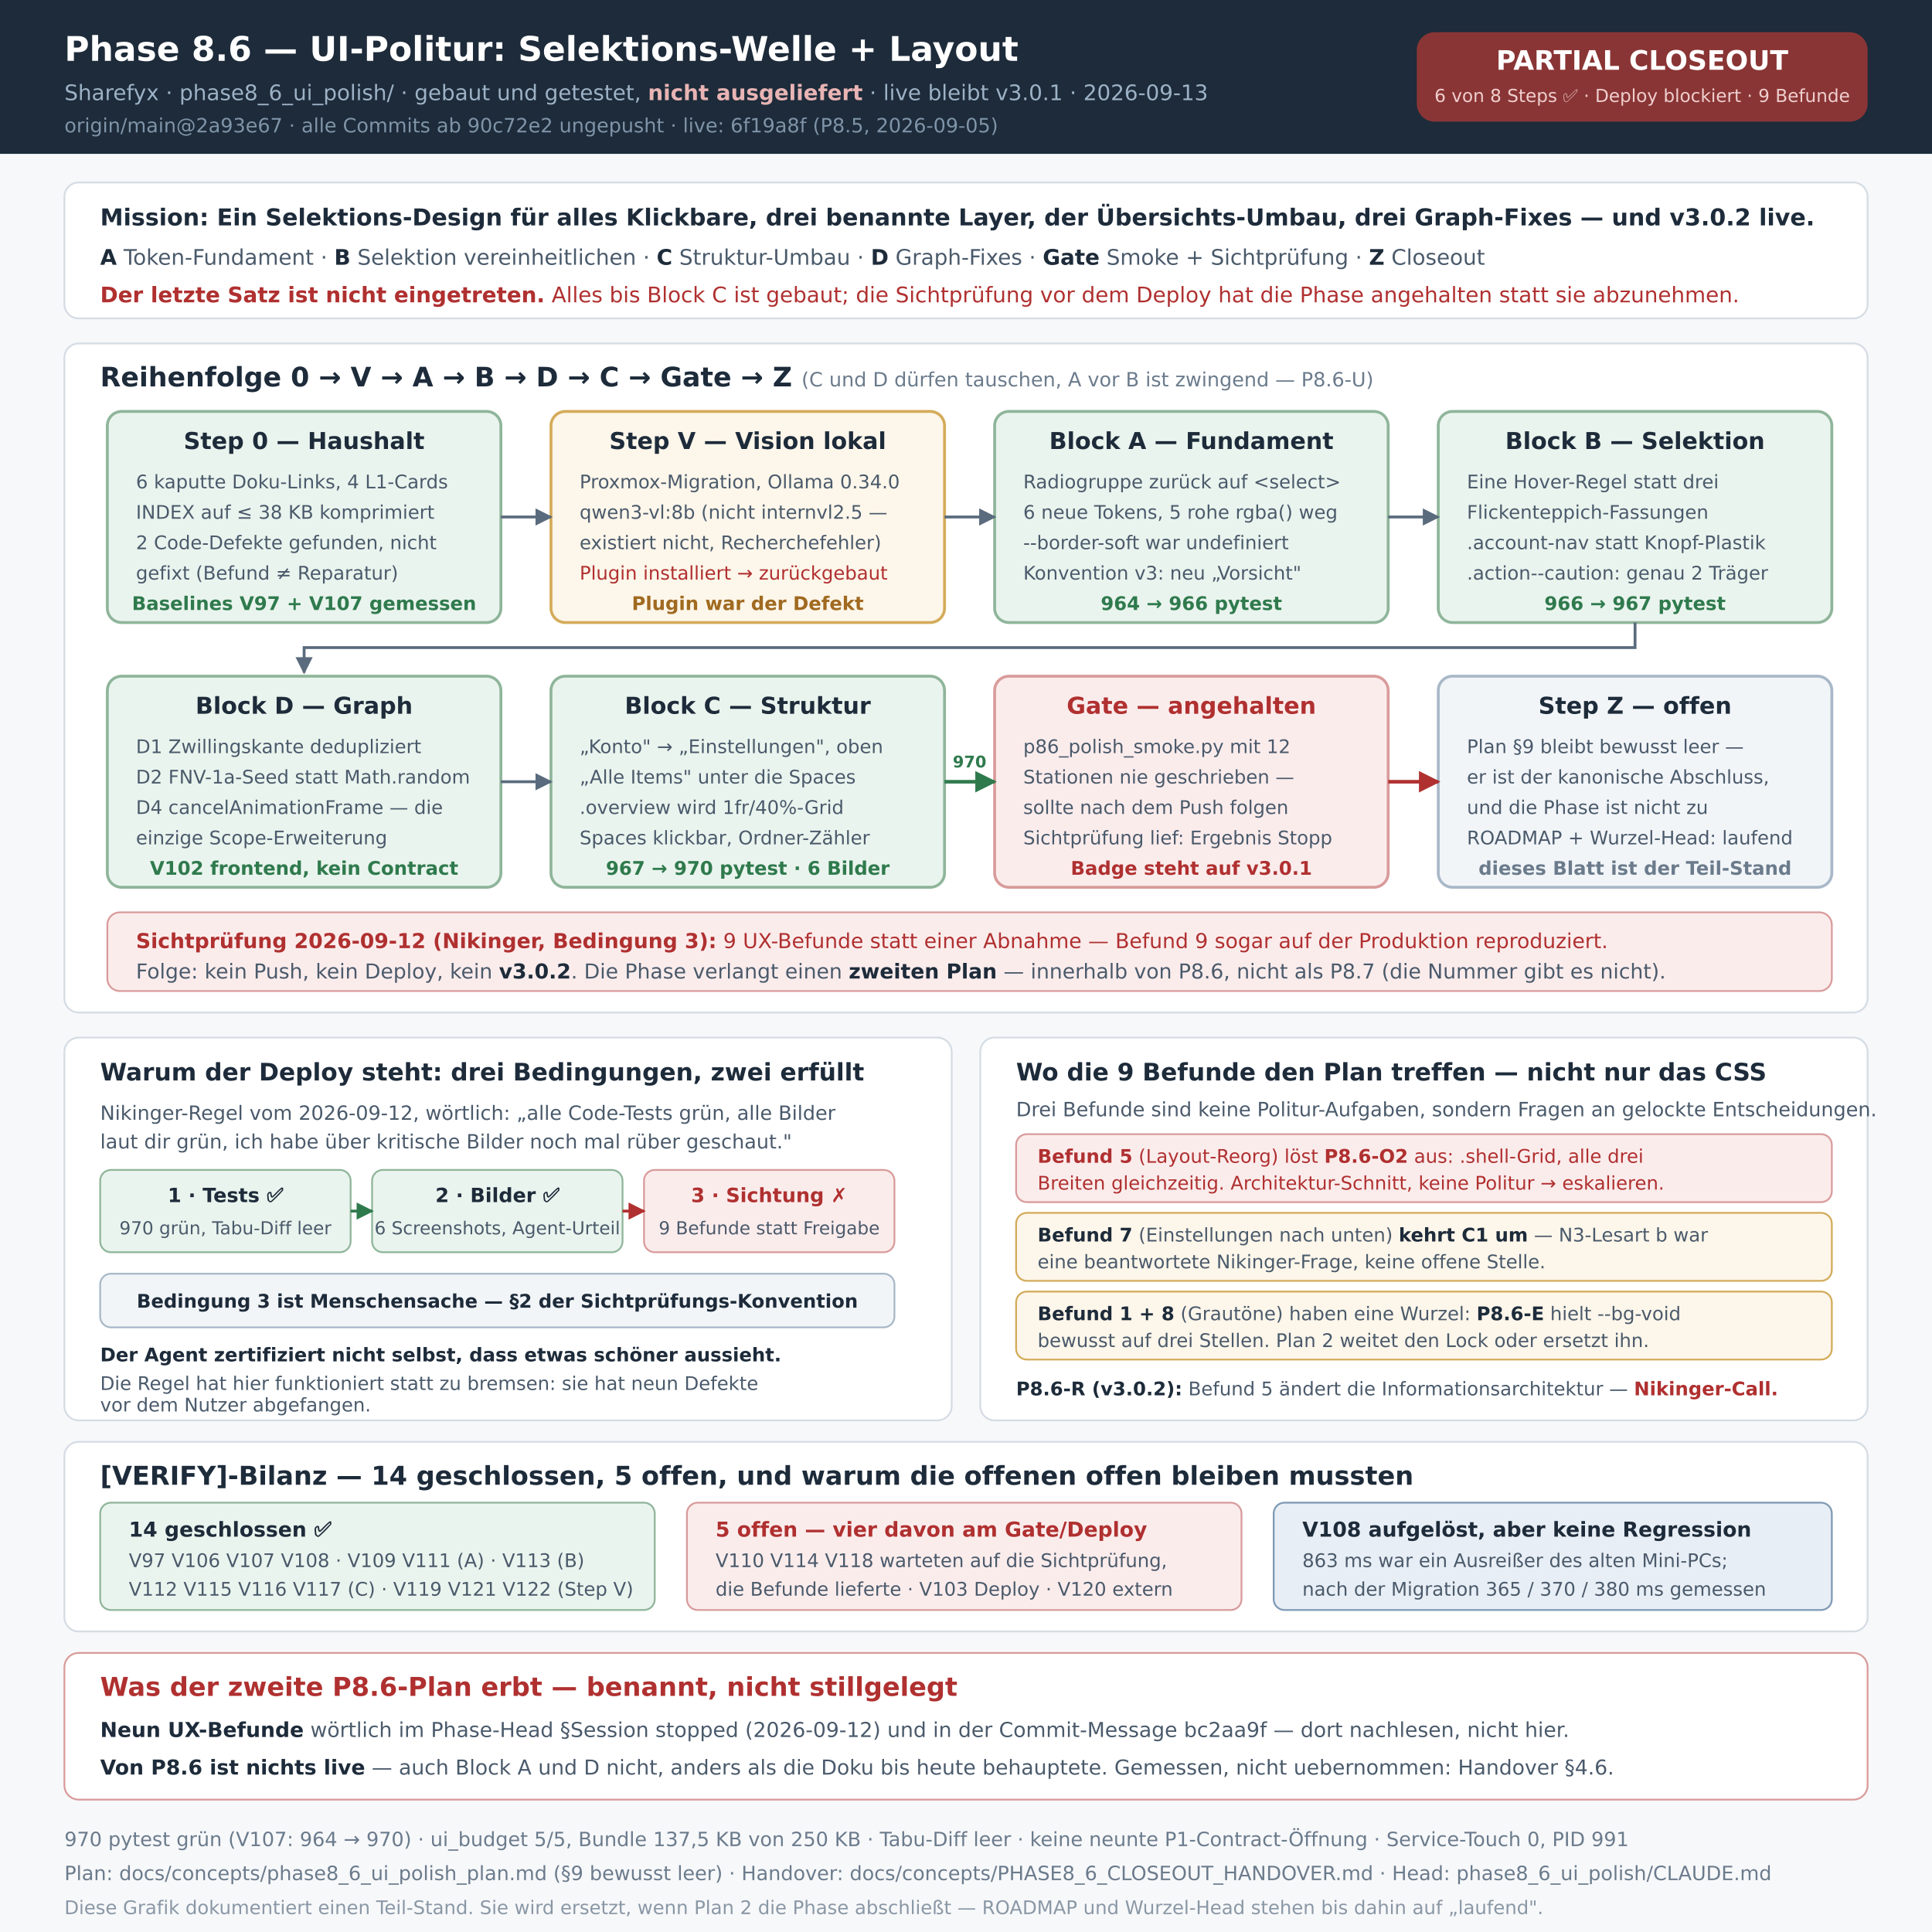
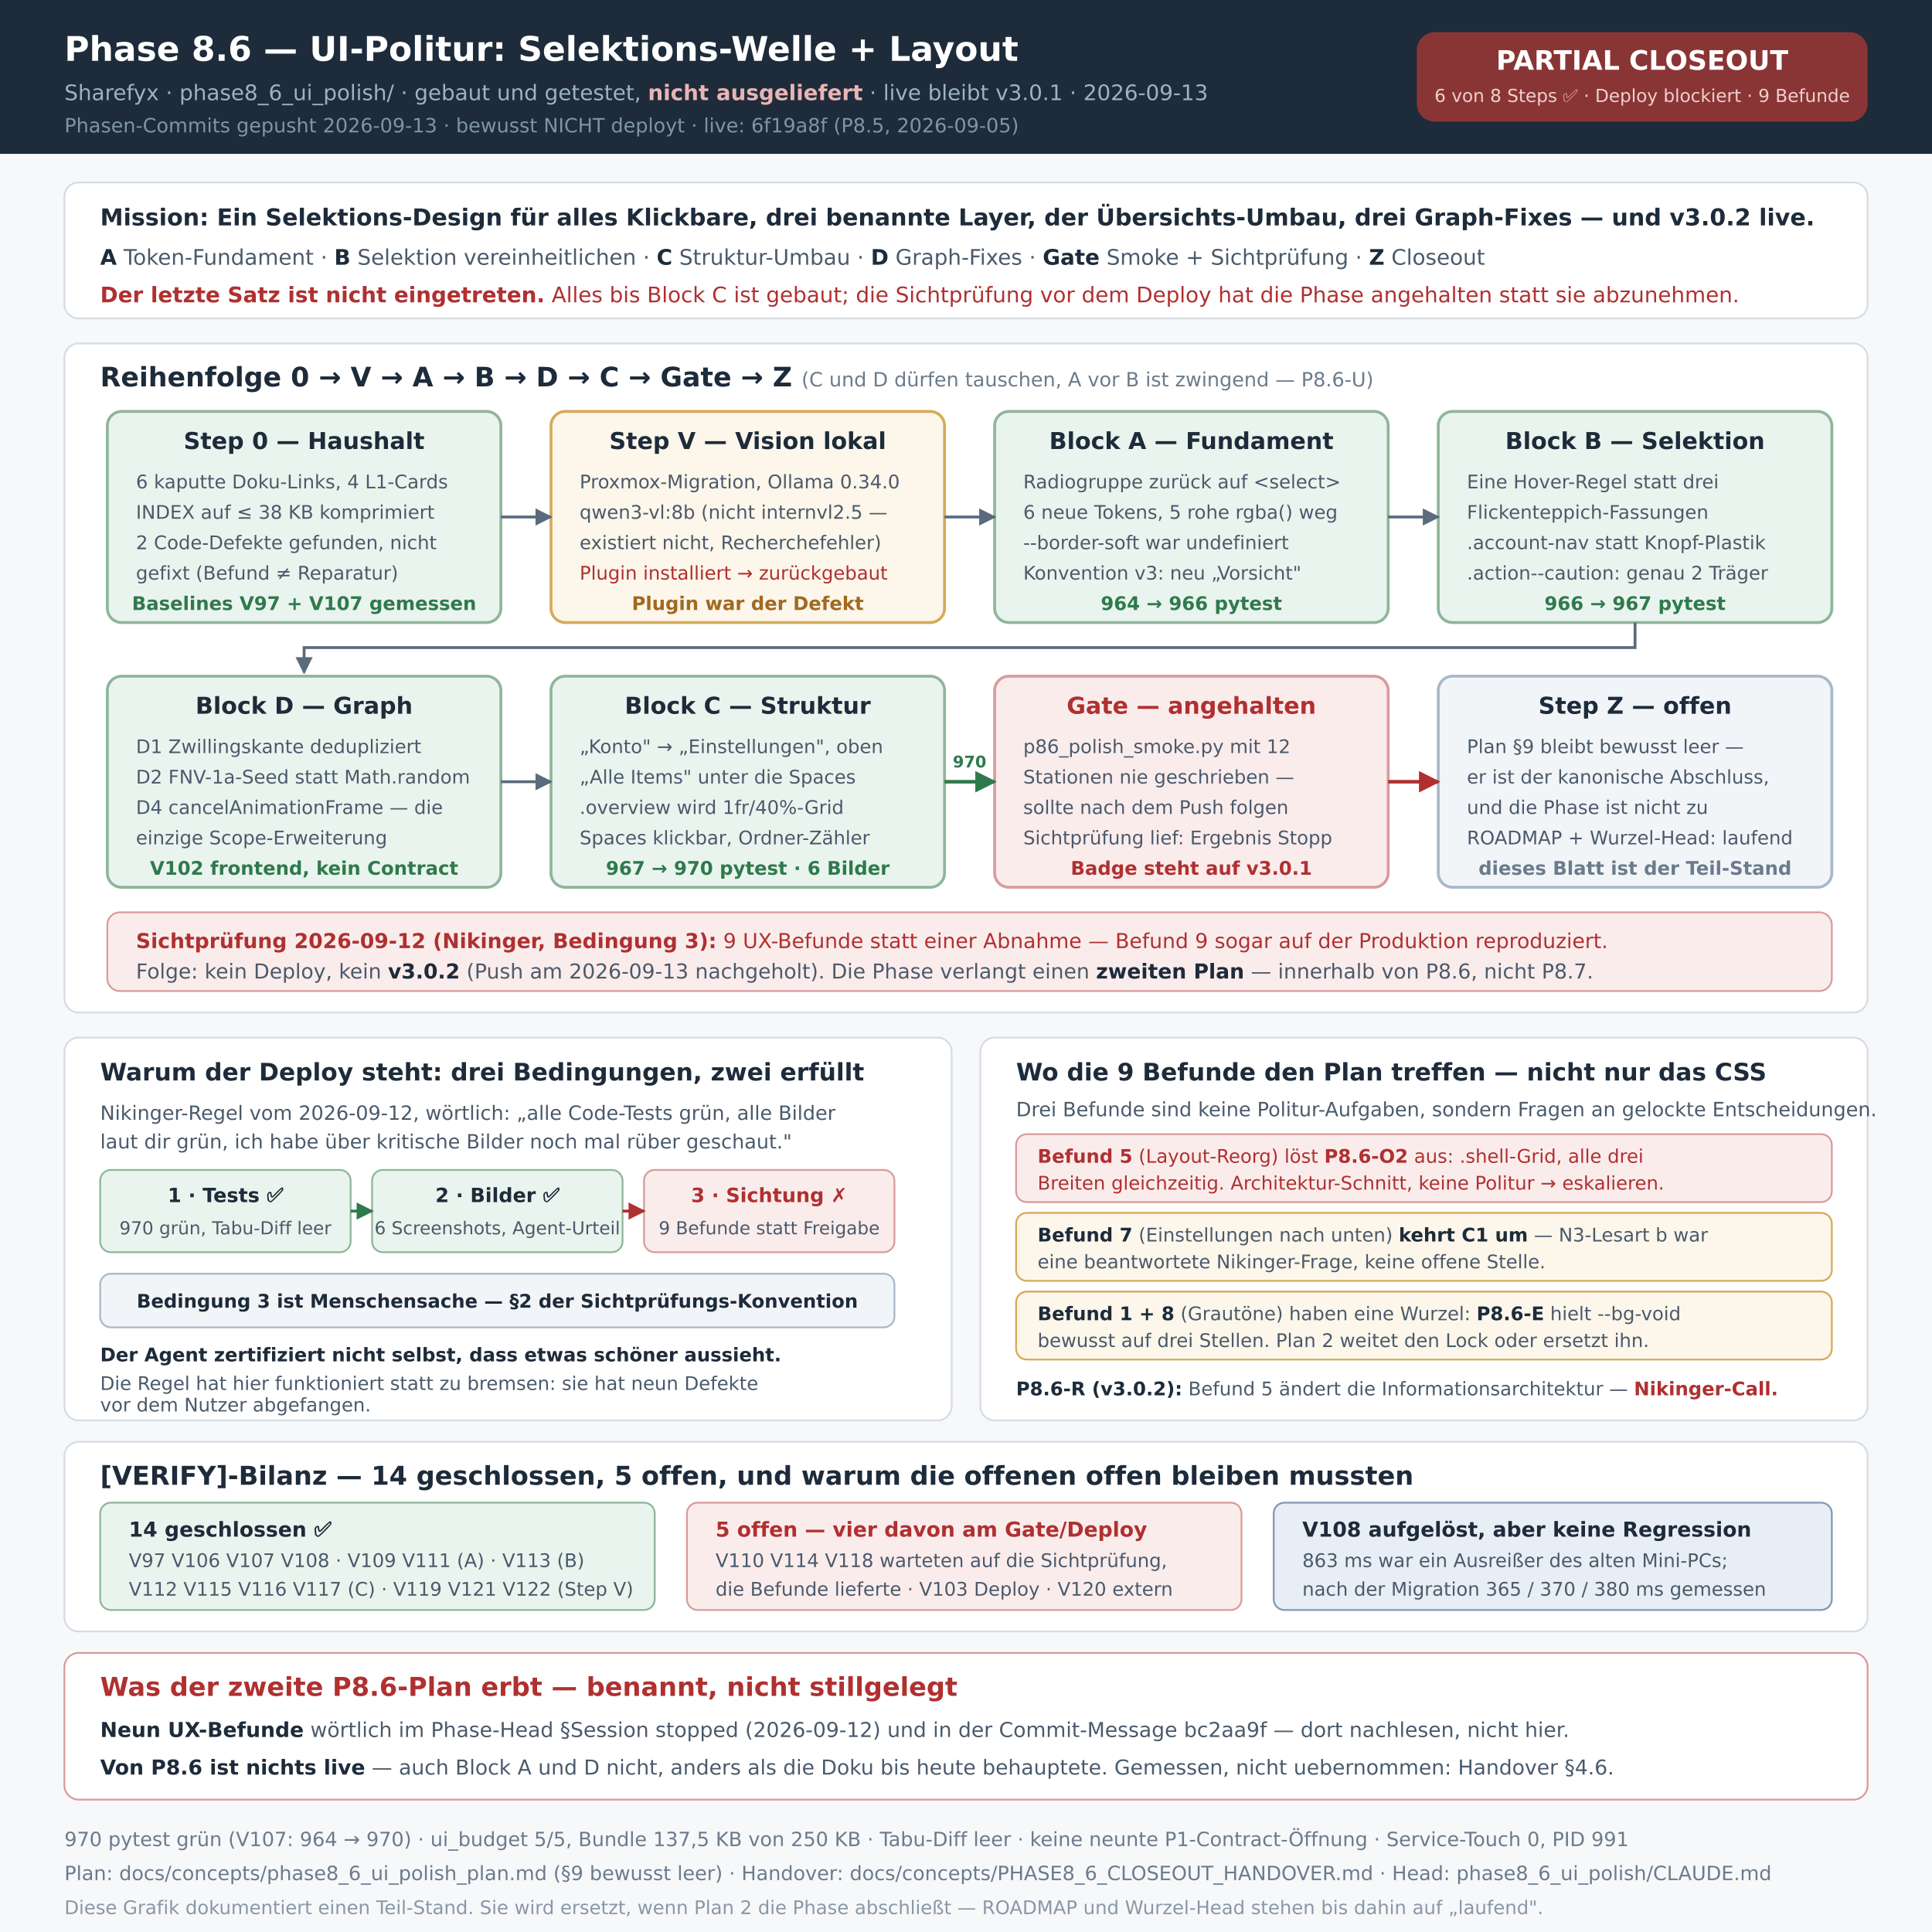
<svg xmlns="http://www.w3.org/2000/svg" width="1080" height="1080" viewBox="0 0 1080 1080" font-family="'DejaVu Sans','Segoe UI',Helvetica,Arial,sans-serif">
  <defs>
    <marker id="ar" viewBox="0 0 10 10" refX="9" refY="5" markerWidth="6" markerHeight="6" orient="auto-start-reverse">
      <path d="M 0 0 L 10 5 L 0 10 z" fill="#5a6b7d" />
    </marker>
    <marker id="arG" viewBox="0 0 10 10" refX="9" refY="5" markerWidth="6" markerHeight="6" orient="auto-start-reverse">
      <path d="M 0 0 L 10 5 L 0 10 z" fill="#2f7a4d" />
    </marker>
    <marker id="arR" viewBox="0 0 10 10" refX="9" refY="5" markerWidth="6" markerHeight="6" orient="auto-start-reverse">
      <path d="M 0 0 L 10 5 L 0 10 z" fill="#b03030" />
    </marker>
  </defs>
  <rect width="1080" height="1080" fill="#f7f8fa" />
  <rect x="0" y="0" width="1080" height="86" fill="#1d2b3a" />
  <text x="36" y="34" font-size="19" font-weight="700" fill="#ffffff">Phase 8.6 — UI-Politur: Selektions-Welle + Layout</text>
  <text x="36" y="56" font-size="12" fill="#9db2c6">Sharefyx · phase8_6_ui_polish/ · gebaut und getestet, <tspan font-weight="700" fill="#e8b4b4">nicht ausgeliefert</tspan> · live bleibt v3.0.1 · 2026-09-13</text>
-   <text x="36" y="74" font-size="11" fill="#7f94a8">origin/main@2a93e67 · alle Commits ab 90c72e2 ungepusht · live: 6f19a8f (P8.5, 2026-09-05)</text>
+   <text x="36" y="74" font-size="11" fill="#7f94a8">Phasen-Commits gepusht 2026-09-13 · bewusst NICHT deployt · live: 6f19a8f (P8.5, 2026-09-05)</text>
  <rect x="792" y="18" width="252" height="50" rx="10" fill="#8a3535" />
  <text x="918" y="39" font-size="15" font-weight="700" fill="#ffffff" text-anchor="middle">PARTIAL CLOSEOUT</text>
  <text x="918" y="57" font-size="10" fill="#f0cfcf" text-anchor="middle">6 von 8 Steps ✅ · Deploy blockiert · 9 Befunde</text>
  <rect x="36" y="102" width="1008" height="76" rx="8" fill="#ffffff" stroke="#d5dce4" />
  <text x="56" y="126" font-size="13" font-weight="700" fill="#1d2b3a">Mission: Ein Selektions-Design für alles Klickbare, drei benannte Layer, der Übersichts-Umbau, drei Graph-Fixes — und v3.0.2 live.</text>
  <text x="56" y="148" font-size="12" fill="#4a5a6b">
    <tspan font-weight="700" fill="#1d2b3a">A</tspan> Token-Fundament · <tspan font-weight="700" fill="#1d2b3a">B</tspan> Selektion vereinheitlichen · <tspan font-weight="700" fill="#1d2b3a">C</tspan> Struktur-Umbau · <tspan font-weight="700" fill="#1d2b3a">D</tspan> Graph-Fixes · <tspan font-weight="700" fill="#1d2b3a">Gate</tspan> Smoke + Sichtprüfung · <tspan font-weight="700" fill="#1d2b3a">Z</tspan> Closeout</text>
  <text x="56" y="169" font-size="12" fill="#b03030">
    <tspan font-weight="700">Der letzte Satz ist nicht eingetreten.</tspan> Alles bis Block C ist gebaut; die Sichtprüfung vor dem Deploy hat die Phase angehalten statt sie abzunehmen.</text>
  <rect x="36" y="192" width="1008" height="374" rx="8" fill="#ffffff" stroke="#d5dce4" />
  <text x="56" y="216" font-size="15" font-weight="700" fill="#1d2b3a">Reihenfolge 0 → V → A → B → D → C → Gate → Z   <tspan font-size="11" font-weight="400" fill="#6b7b8c">(C und D dürfen tauschen, A vor B ist zwingend — P8.6-U)</tspan>
  </text>
  <rect x="60" y="230" width="220" height="118" rx="8" fill="#eaf4ee" stroke="#8fb59a" stroke-width="1.6" />
  <text x="170" y="251" font-size="13" font-weight="700" fill="#1d2b3a" text-anchor="middle">Step 0 — Haushalt</text>
  <text x="76" y="273" font-size="10.5" fill="#4a5a6b">6 kaputte Doku-Links, 4 L1-Cards</text>
  <text x="76" y="290" font-size="10.5" fill="#4a5a6b">INDEX auf ≤ 38 KB komprimiert</text>
  <text x="76" y="307" font-size="10.5" fill="#4a5a6b">2 Code-Defekte gefunden, nicht</text>
  <text x="76" y="324" font-size="10.5" fill="#4a5a6b">gefixt (Befund ≠ Reparatur)</text>
  <text x="170" y="341" font-size="10.5" fill="#2f7a4d" text-anchor="middle" font-weight="700">Baselines V97 + V107 gemessen</text>
  <rect x="308" y="230" width="220" height="118" rx="8" fill="#fdf6ea" stroke="#d4ab5a" stroke-width="1.6" />
  <text x="418" y="251" font-size="13" font-weight="700" fill="#1d2b3a" text-anchor="middle">Step V — Vision lokal</text>
  <text x="324" y="273" font-size="10.5" fill="#4a5a6b">Proxmox-Migration, Ollama 0.34.0</text>
  <text x="324" y="290" font-size="10.5" fill="#4a5a6b">qwen3-vl:8b (nicht internvl2.5 —</text>
  <text x="324" y="307" font-size="10.5" fill="#4a5a6b">existiert nicht, Recherchefehler)</text>
  <text x="324" y="324" font-size="10.5" fill="#b03030">Plugin installiert → zurückgebaut</text>
  <text x="418" y="341" font-size="10.5" fill="#a06a20" text-anchor="middle" font-weight="700">Plugin war der Defekt</text>
  <rect x="556" y="230" width="220" height="118" rx="8" fill="#eaf4ee" stroke="#8fb59a" stroke-width="1.6" />
  <text x="666" y="251" font-size="13" font-weight="700" fill="#1d2b3a" text-anchor="middle">Block A — Fundament</text>
  <text x="572" y="273" font-size="10.5" fill="#4a5a6b">Radiogruppe zurück auf &lt;select&gt;</text>
  <text x="572" y="290" font-size="10.5" fill="#4a5a6b">6 neue Tokens, 5 rohe rgba() weg</text>
  <text x="572" y="307" font-size="10.5" fill="#4a5a6b">--border-soft war undefiniert</text>
  <text x="572" y="324" font-size="10.5" fill="#4a5a6b">Konvention v3: neu „Vorsicht"</text>
  <text x="666" y="341" font-size="10.5" fill="#2f7a4d" text-anchor="middle" font-weight="700">964 → 966 pytest</text>
  <rect x="804" y="230" width="220" height="118" rx="8" fill="#eaf4ee" stroke="#8fb59a" stroke-width="1.6" />
  <text x="914" y="251" font-size="13" font-weight="700" fill="#1d2b3a" text-anchor="middle">Block B — Selektion</text>
  <text x="820" y="273" font-size="10.5" fill="#4a5a6b">Eine Hover-Regel statt drei</text>
  <text x="820" y="290" font-size="10.5" fill="#4a5a6b">Flickenteppich-Fassungen</text>
  <text x="820" y="307" font-size="10.5" fill="#4a5a6b">.account-nav statt Knopf-Plastik</text>
  <text x="820" y="324" font-size="10.5" fill="#4a5a6b">.action--caution: genau 2 Träger</text>
  <text x="914" y="341" font-size="10.5" fill="#2f7a4d" text-anchor="middle" font-weight="700">966 → 967 pytest</text>
  <line x1="280" y1="289" x2="308" y2="289" stroke="#5a6b7d" stroke-width="1.6" marker-end="url(#ar)" />
  <line x1="528" y1="289" x2="556" y2="289" stroke="#5a6b7d" stroke-width="1.6" marker-end="url(#ar)" />
  <line x1="776" y1="289" x2="804" y2="289" stroke="#5a6b7d" stroke-width="1.6" marker-end="url(#ar)" />
  <polyline points="914,348 914,362 170,362 170,376" fill="none" stroke="#5a6b7d" stroke-width="1.6" marker-end="url(#ar)" />
  <rect x="60" y="378" width="220" height="118" rx="8" fill="#eaf4ee" stroke="#8fb59a" stroke-width="1.6" />
  <text x="170" y="399" font-size="13" font-weight="700" fill="#1d2b3a" text-anchor="middle">Block D — Graph</text>
  <text x="76" y="421" font-size="10.5" fill="#4a5a6b">D1 Zwillingskante dedupliziert</text>
  <text x="76" y="438" font-size="10.5" fill="#4a5a6b">D2 FNV-1a-Seed statt Math.random</text>
  <text x="76" y="455" font-size="10.5" fill="#4a5a6b">D4 cancelAnimationFrame — die</text>
  <text x="76" y="472" font-size="10.5" fill="#4a5a6b">einzige Scope-Erweiterung</text>
  <text x="170" y="489" font-size="10.5" fill="#2f7a4d" text-anchor="middle" font-weight="700">V102 frontend, kein Contract</text>
  <rect x="308" y="378" width="220" height="118" rx="8" fill="#eaf4ee" stroke="#8fb59a" stroke-width="1.6" />
  <text x="418" y="399" font-size="13" font-weight="700" fill="#1d2b3a" text-anchor="middle">Block C — Struktur</text>
  <text x="324" y="421" font-size="10.5" fill="#4a5a6b">„Konto" → „Einstellungen", oben</text>
  <text x="324" y="438" font-size="10.5" fill="#4a5a6b">„Alle Items" unter die Spaces</text>
  <text x="324" y="455" font-size="10.5" fill="#4a5a6b">.overview wird 1fr/40%-Grid</text>
  <text x="324" y="472" font-size="10.5" fill="#4a5a6b">Spaces klickbar, Ordner-Zähler</text>
  <text x="418" y="489" font-size="10.5" fill="#2f7a4d" text-anchor="middle" font-weight="700">967 → 970 pytest · 6 Bilder</text>
  <rect x="556" y="378" width="220" height="118" rx="8" fill="#fbecec" stroke="#d99b9b" stroke-width="1.6" />
  <text x="666" y="399" font-size="13" font-weight="700" fill="#b03030" text-anchor="middle">Gate — angehalten</text>
  <text x="572" y="421" font-size="10.5" fill="#4a5a6b">p86_polish_smoke.py mit 12</text>
  <text x="572" y="438" font-size="10.5" fill="#4a5a6b">Stationen nie geschrieben —</text>
  <text x="572" y="455" font-size="10.5" fill="#4a5a6b">sollte nach dem Push folgen</text>
  <text x="572" y="472" font-size="10.5" fill="#4a5a6b">Sichtprüfung lief: Ergebnis Stopp</text>
  <text x="666" y="489" font-size="10.5" fill="#b03030" text-anchor="middle" font-weight="700">Badge steht auf v3.0.1</text>
  <rect x="804" y="378" width="220" height="118" rx="8" fill="#f2f5f8" stroke="#a8b8c8" stroke-width="1.6" />
  <text x="914" y="399" font-size="13" font-weight="700" fill="#1d2b3a" text-anchor="middle">Step Z — offen</text>
  <text x="820" y="421" font-size="10.5" fill="#4a5a6b">Plan §9 bleibt bewusst leer —</text>
  <text x="820" y="438" font-size="10.5" fill="#4a5a6b">er ist der kanonische Abschluss,</text>
  <text x="820" y="455" font-size="10.5" fill="#4a5a6b">und die Phase ist nicht zu</text>
  <text x="820" y="472" font-size="10.5" fill="#4a5a6b">ROADMAP + Wurzel-Head: laufend</text>
  <text x="914" y="489" font-size="10.5" fill="#6b7b8c" text-anchor="middle" font-weight="700">dieses Blatt ist der Teil-Stand</text>
  <line x1="280" y1="437" x2="308" y2="437" stroke="#5a6b7d" stroke-width="1.6" marker-end="url(#ar)" />
  <line x1="528" y1="437" x2="556" y2="437" stroke="#2f7a4d" stroke-width="2" marker-end="url(#arG)" />
  <text x="542" y="429" font-size="9" fill="#2f7a4d" text-anchor="middle" font-weight="700">970</text>
  <line x1="776" y1="437" x2="804" y2="437" stroke="#b03030" stroke-width="2" marker-end="url(#arR)" />
  <rect x="60" y="510" width="964" height="44" rx="7" fill="#fbecec" stroke="#d99b9b" />
  <text x="76" y="530" font-size="11.5" fill="#b03030">
    <tspan font-weight="700">Sichtprüfung 2026-09-12 (Nikinger, Bedingung 3):</tspan> 9 UX-Befunde statt einer Abnahme — Befund 9 sogar auf der Produktion reproduziert.</text>
-   <text x="76" y="547" font-size="11.5" fill="#4a5a6b">Folge: kein Push, kein Deploy, kein <tspan font-weight="700" fill="#1d2b3a">v3.0.2</tspan>. Die Phase verlangt einen <tspan font-weight="700" fill="#1d2b3a">zweiten Plan</tspan> — innerhalb von P8.6, nicht als P8.7 (die Nummer gibt es nicht).</text>
+   <text x="76" y="547" font-size="11.5" fill="#4a5a6b">Folge: kein Deploy, kein <tspan font-weight="700" fill="#1d2b3a">v3.0.2</tspan> (Push am 2026-09-13 nachgeholt). Die Phase verlangt einen <tspan font-weight="700" fill="#1d2b3a">zweiten Plan</tspan> — innerhalb von P8.6, nicht P8.7.</text>
  <rect x="36" y="580" width="496" height="214" rx="8" fill="#ffffff" stroke="#d5dce4" />
  <text x="56" y="604" font-size="13.5" font-weight="700" fill="#1d2b3a">Warum der Deploy steht: drei Bedingungen, zwei erfüllt</text>
  <text x="56" y="626" font-size="11" fill="#4a5a6b">Nikinger-Regel vom 2026-09-12, wörtlich: „alle Code-Tests grün, alle Bilder</text>
  <text x="56" y="642" font-size="11" fill="#4a5a6b">laut dir grün, ich habe über kritische Bilder noch mal rüber geschaut."</text>
  <rect x="56" y="654" width="140" height="46" rx="6" fill="#eaf4ee" stroke="#8fb59a" />
  <text x="126" y="672" font-size="11" font-weight="700" fill="#1d2b3a" text-anchor="middle">1 · Tests ✅</text>
  <text x="126" y="690" font-size="10" fill="#4a5a6b" text-anchor="middle">970 grün, Tabu-Diff leer</text>
  <rect x="208" y="654" width="140" height="46" rx="6" fill="#eaf4ee" stroke="#8fb59a" />
  <text x="278" y="672" font-size="11" font-weight="700" fill="#1d2b3a" text-anchor="middle">2 · Bilder ✅</text>
  <text x="278" y="690" font-size="10" fill="#4a5a6b" text-anchor="middle">6 Screenshots, Agent-Urteil</text>
  <rect x="360" y="654" width="140" height="46" rx="6" fill="#fbecec" stroke="#d99b9b" />
  <text x="430" y="672" font-size="11" font-weight="700" fill="#b03030" text-anchor="middle">3 · Sichtung ✗</text>
  <text x="430" y="690" font-size="10" fill="#4a5a6b" text-anchor="middle">9 Befunde statt Freigabe</text>
  <line x1="196" y1="677" x2="208" y2="677" stroke="#2f7a4d" stroke-width="1.6" marker-end="url(#arG)" />
  <line x1="348" y1="677" x2="360" y2="677" stroke="#b03030" stroke-width="1.6" marker-end="url(#arR)" />
  <rect x="56" y="712" width="444" height="30" rx="6" fill="#f2f5f8" stroke="#a8b8c8" />
  <text x="278" y="731" font-size="10.5" fill="#1d2b3a" text-anchor="middle" font-weight="700">Bedingung 3 ist Menschensache — §2 der Sichtprüfungs-Konvention</text>
  <text x="56" y="761" font-size="10.5" fill="#4a5a6b">
    <tspan font-weight="700" fill="#1d2b3a">Der Agent zertifiziert nicht selbst, dass etwas schöner aussieht.</tspan>
  </text>
  <text x="56" y="777" font-size="10.5" fill="#4a5a6b">Die Regel hat hier funktioniert statt zu bremsen: sie hat neun Defekte</text>
  <text x="56" y="789" font-size="10.5" fill="#4a5a6b">vor dem Nutzer abgefangen.</text>
  <rect x="548" y="580" width="496" height="214" rx="8" fill="#ffffff" stroke="#d5dce4" />
  <text x="568" y="604" font-size="13.5" font-weight="700" fill="#1d2b3a">Wo die 9 Befunde den Plan treffen — nicht nur das CSS</text>
  <text x="568" y="624" font-size="11" fill="#4a5a6b">Drei Befunde sind keine Politur-Aufgaben, sondern Fragen an gelockte Entscheidungen.</text>
  <rect x="568" y="634" width="456" height="38" rx="6" fill="#fbecec" stroke="#d99b9b" />
  <text x="580" y="650" font-size="10.5" fill="#b03030">
    <tspan font-weight="700">Befund 5</tspan> (Layout-Reorg) löst <tspan font-weight="700">P8.6-O2</tspan> aus: .shell-Grid, alle drei</text>
  <text x="580" y="665" font-size="10.5" fill="#b03030">Breiten gleichzeitig. Architektur-Schnitt, keine Politur → eskalieren.</text>
  <rect x="568" y="678" width="456" height="38" rx="6" fill="#fdf6ea" stroke="#d4ab5a" />
  <text x="580" y="694" font-size="10.5" fill="#4a5a6b">
    <tspan font-weight="700" fill="#1d2b3a">Befund 7</tspan> (Einstellungen nach unten) <tspan font-weight="700" fill="#1d2b3a">kehrt C1 um</tspan> — N3-Lesart b war</text>
  <text x="580" y="709" font-size="10.5" fill="#4a5a6b">eine beantwortete Nikinger-Frage, keine offene Stelle.</text>
  <rect x="568" y="722" width="456" height="38" rx="6" fill="#fdf6ea" stroke="#d4ab5a" />
  <text x="580" y="738" font-size="10.5" fill="#4a5a6b">
    <tspan font-weight="700" fill="#1d2b3a">Befund 1 + 8</tspan> (Grautöne) haben eine Wurzel: <tspan font-weight="700" fill="#1d2b3a">P8.6-E</tspan> hielt --bg-void</text>
  <text x="580" y="753" font-size="10.5" fill="#4a5a6b">bewusst auf drei Stellen. Plan 2 weitet den Lock oder ersetzt ihn.</text>
  <text x="568" y="780" font-size="10.5" fill="#4a5a6b">
    <tspan font-weight="700" fill="#1d2b3a">P8.6-R (v3.0.2):</tspan> Befund 5 ändert die Informationsarchitektur — <tspan fill="#b03030" font-weight="700">Nikinger-Call.</tspan>
  </text>
  <rect x="36" y="806" width="1008" height="106" rx="8" fill="#ffffff" stroke="#d5dce4" />
  <text x="56" y="830" font-size="14.5" font-weight="700" fill="#1d2b3a">[VERIFY]-Bilanz — 14 geschlossen, 5 offen, und warum die offenen offen bleiben mussten</text>
  <rect x="56" y="840" width="310" height="60" rx="6" fill="#eaf4ee" stroke="#8fb59a" />
  <text x="72" y="859" font-size="11.5" font-weight="700" fill="#1d2b3a">14 geschlossen ✅</text>
  <text x="72" y="876" font-size="10.5" fill="#4a5a6b">V97 V106 V107 V108 · V109 V111 (A) · V113 (B)</text>
  <text x="72" y="892" font-size="10.5" fill="#4a5a6b">V112 V115 V116 V117 (C) · V119 V121 V122 (Step V)</text>
  <rect x="384" y="840" width="310" height="60" rx="6" fill="#fbecec" stroke="#d99b9b" />
  <text x="400" y="859" font-size="11.5" font-weight="700" fill="#b03030">5 offen — vier davon am Gate/Deploy</text>
  <text x="400" y="876" font-size="10.5" fill="#4a5a6b">V110 V114 V118 warteten auf die Sichtprüfung,</text>
  <text x="400" y="892" font-size="10.5" fill="#4a5a6b">die Befunde lieferte · V103 Deploy · V120 extern</text>
  <rect x="712" y="840" width="312" height="60" rx="6" fill="#e8eef5" stroke="#7f9ab5" />
  <text x="728" y="859" font-size="11.5" font-weight="700" fill="#1d2b3a">V108 aufgelöst, aber keine Regression</text>
  <text x="728" y="876" font-size="10.5" fill="#4a5a6b">863 ms war ein Ausreißer des alten Mini-PCs;</text>
  <text x="728" y="892" font-size="10.5" fill="#4a5a6b">nach der Migration 365 / 370 / 380 ms gemessen</text>
  <rect x="36" y="924" width="1008" height="82" rx="8" fill="#ffffff" stroke="#d99b9b" />
  <text x="56" y="948" font-size="14.5" font-weight="700" fill="#b03030">Was der zweite P8.6-Plan erbt — benannt, nicht stillgelegt</text>
  <text x="56" y="971" font-size="11.5" fill="#4a5a6b">
    <tspan font-weight="700" fill="#1d2b3a">Neun UX-Befunde</tspan> wörtlich im Phase-Head §Session stopped (2026-09-12) und in der Commit-Message bc2aa9f — dort nachlesen, nicht hier.</text>
  <text x="56" y="992" font-size="11.5" fill="#4a5a6b">
    <tspan font-weight="700" fill="#1d2b3a">Von P8.6 ist nichts live</tspan> — auch Block A und D nicht, anders als die Doku bis heute behauptete. Gemessen, nicht uebernommen: Handover §4.6.</text>
  <text x="36" y="1032" font-size="11" fill="#6b7b8c">970 pytest grün (V107: 964 → 970) · ui_budget 5/5, Bundle 137,5 KB von 250 KB · Tabu-Diff leer · keine neunte P1-Contract-Öffnung · Service-Touch 0, PID 991</text>
  <text x="36" y="1051" font-size="11" fill="#6b7b8c">Plan: docs/concepts/phase8_6_ui_polish_plan.md (§9 bewusst leer) · Handover: docs/concepts/PHASE8_6_CLOSEOUT_HANDOVER.md · Head: phase8_6_ui_polish/CLAUDE.md</text>
  <text x="36" y="1070" font-size="10.5" fill="#8a97a5">Diese Grafik dokumentiert einen Teil-Stand. Sie wird ersetzt, wenn Plan 2 die Phase abschließt — ROADMAP und Wurzel-Head stehen bis dahin auf „laufend".</text>
</svg>
